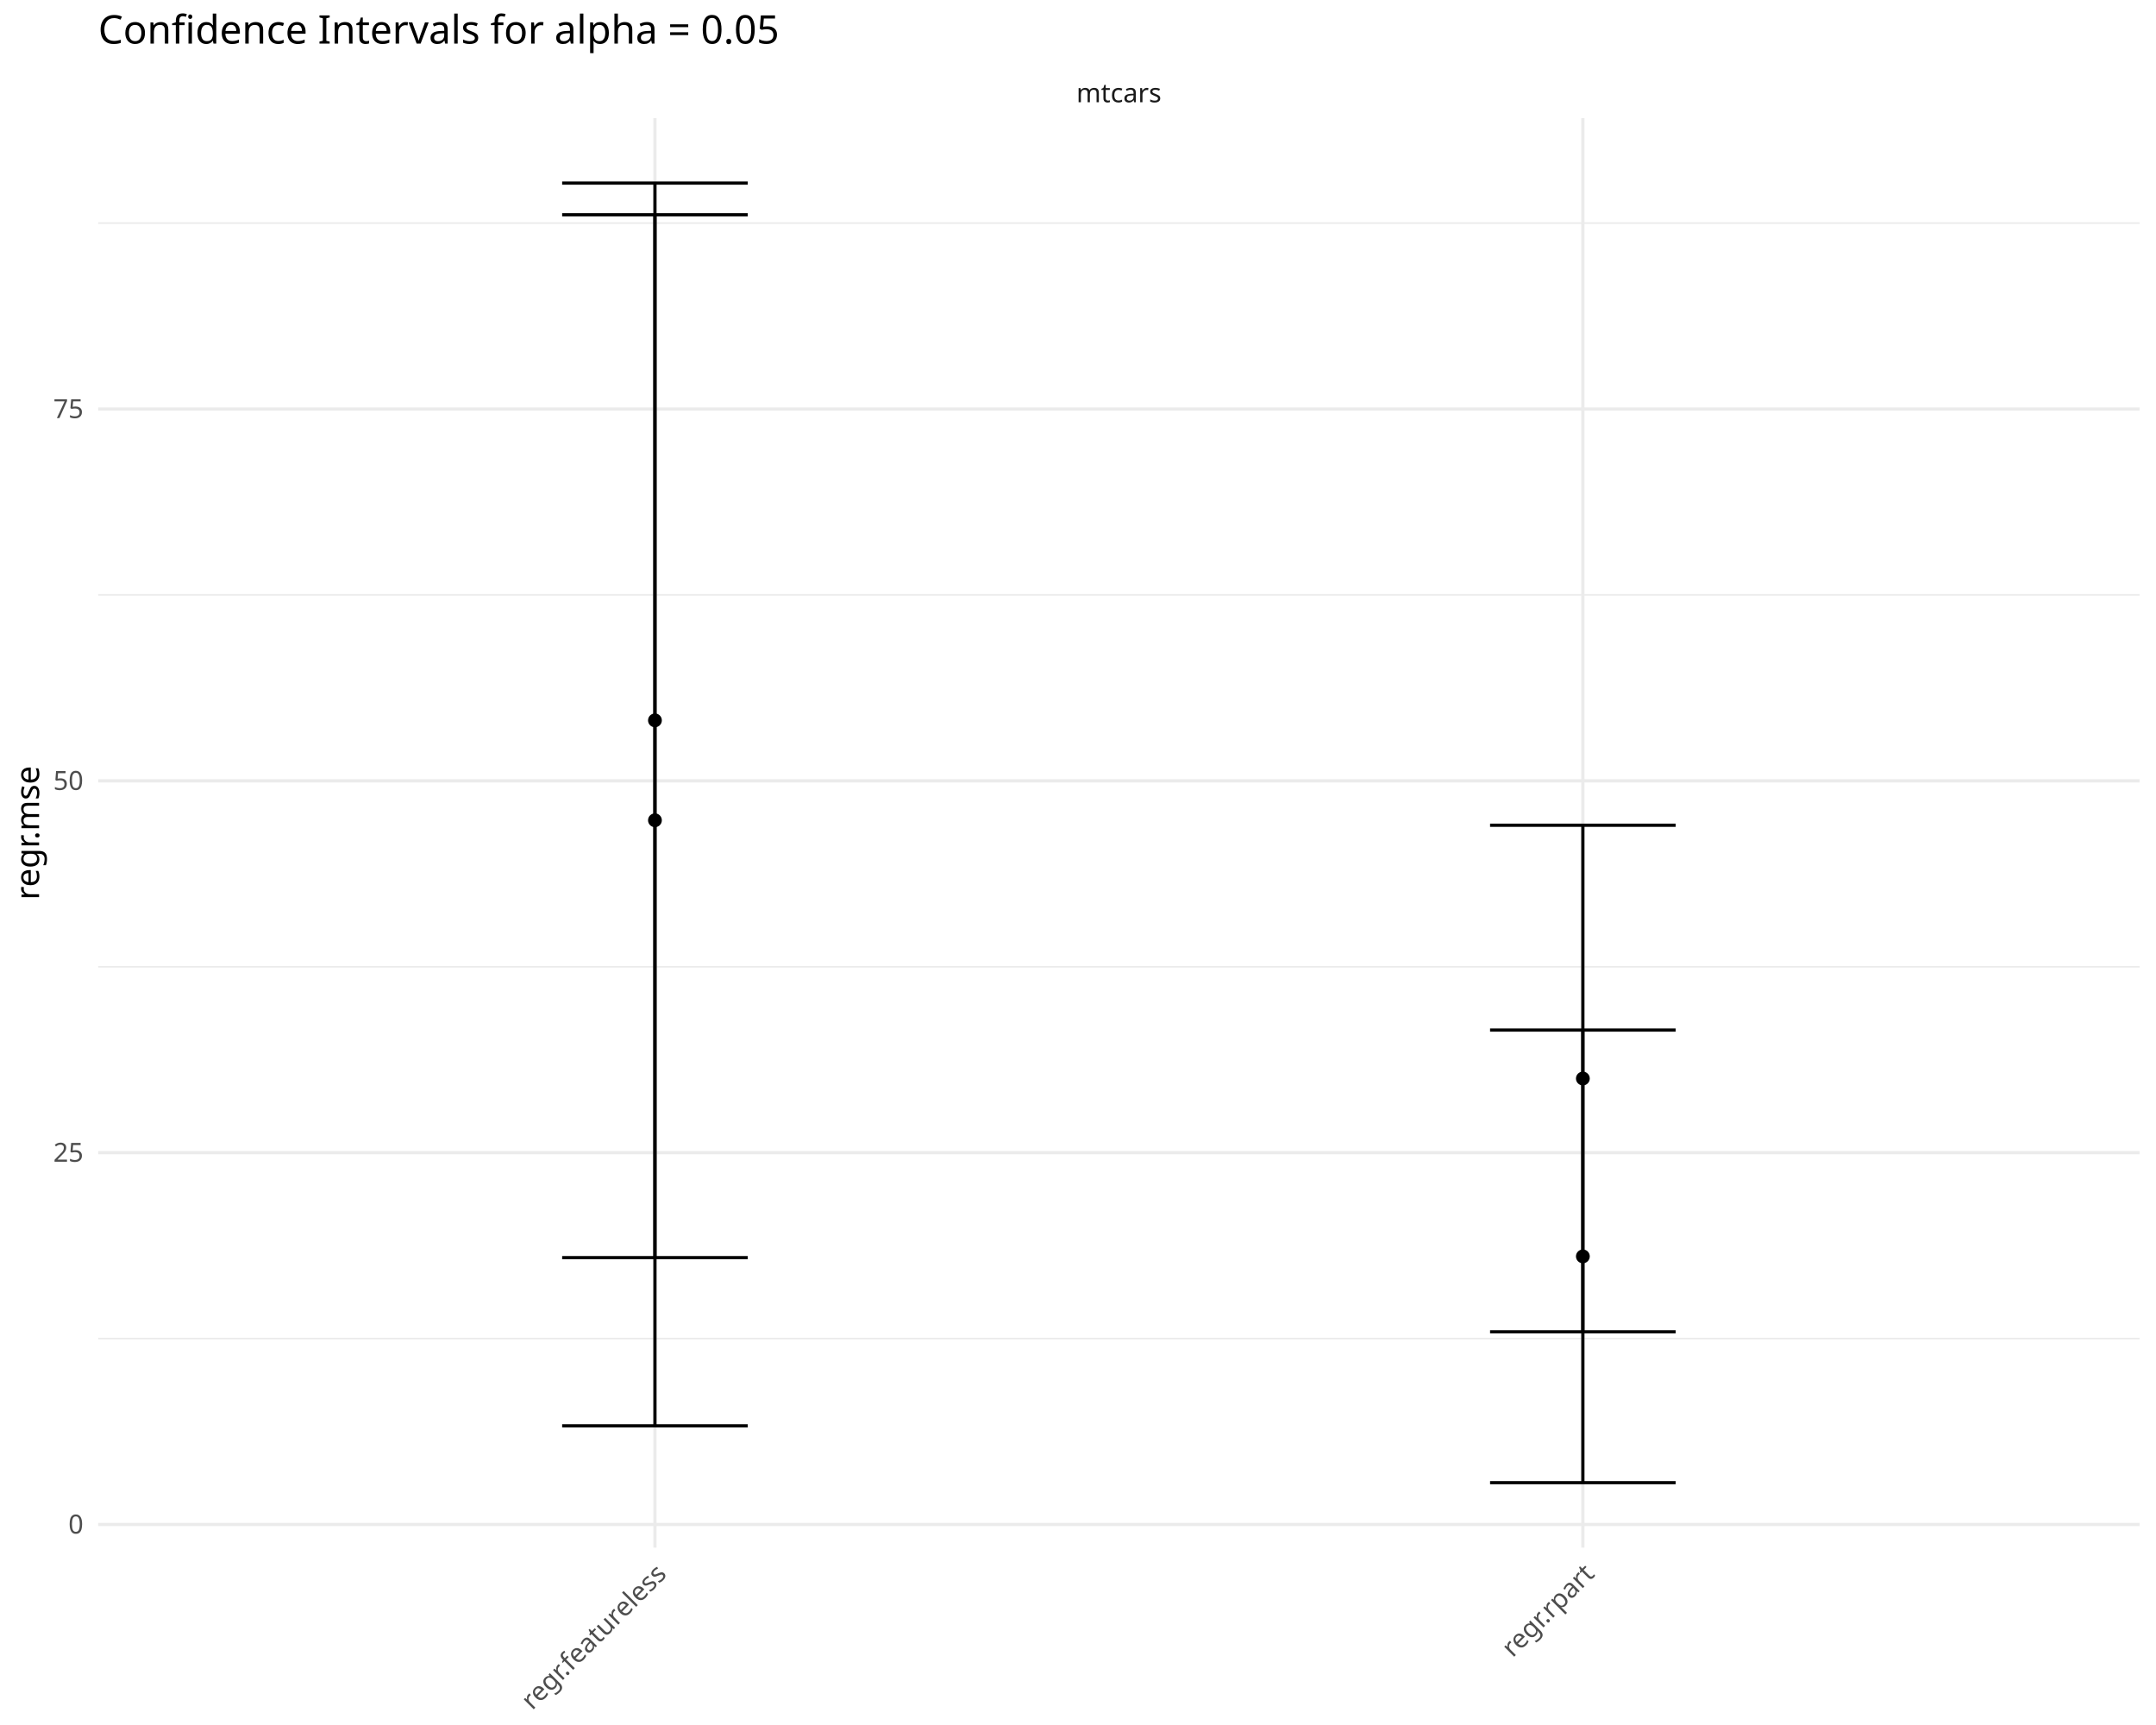
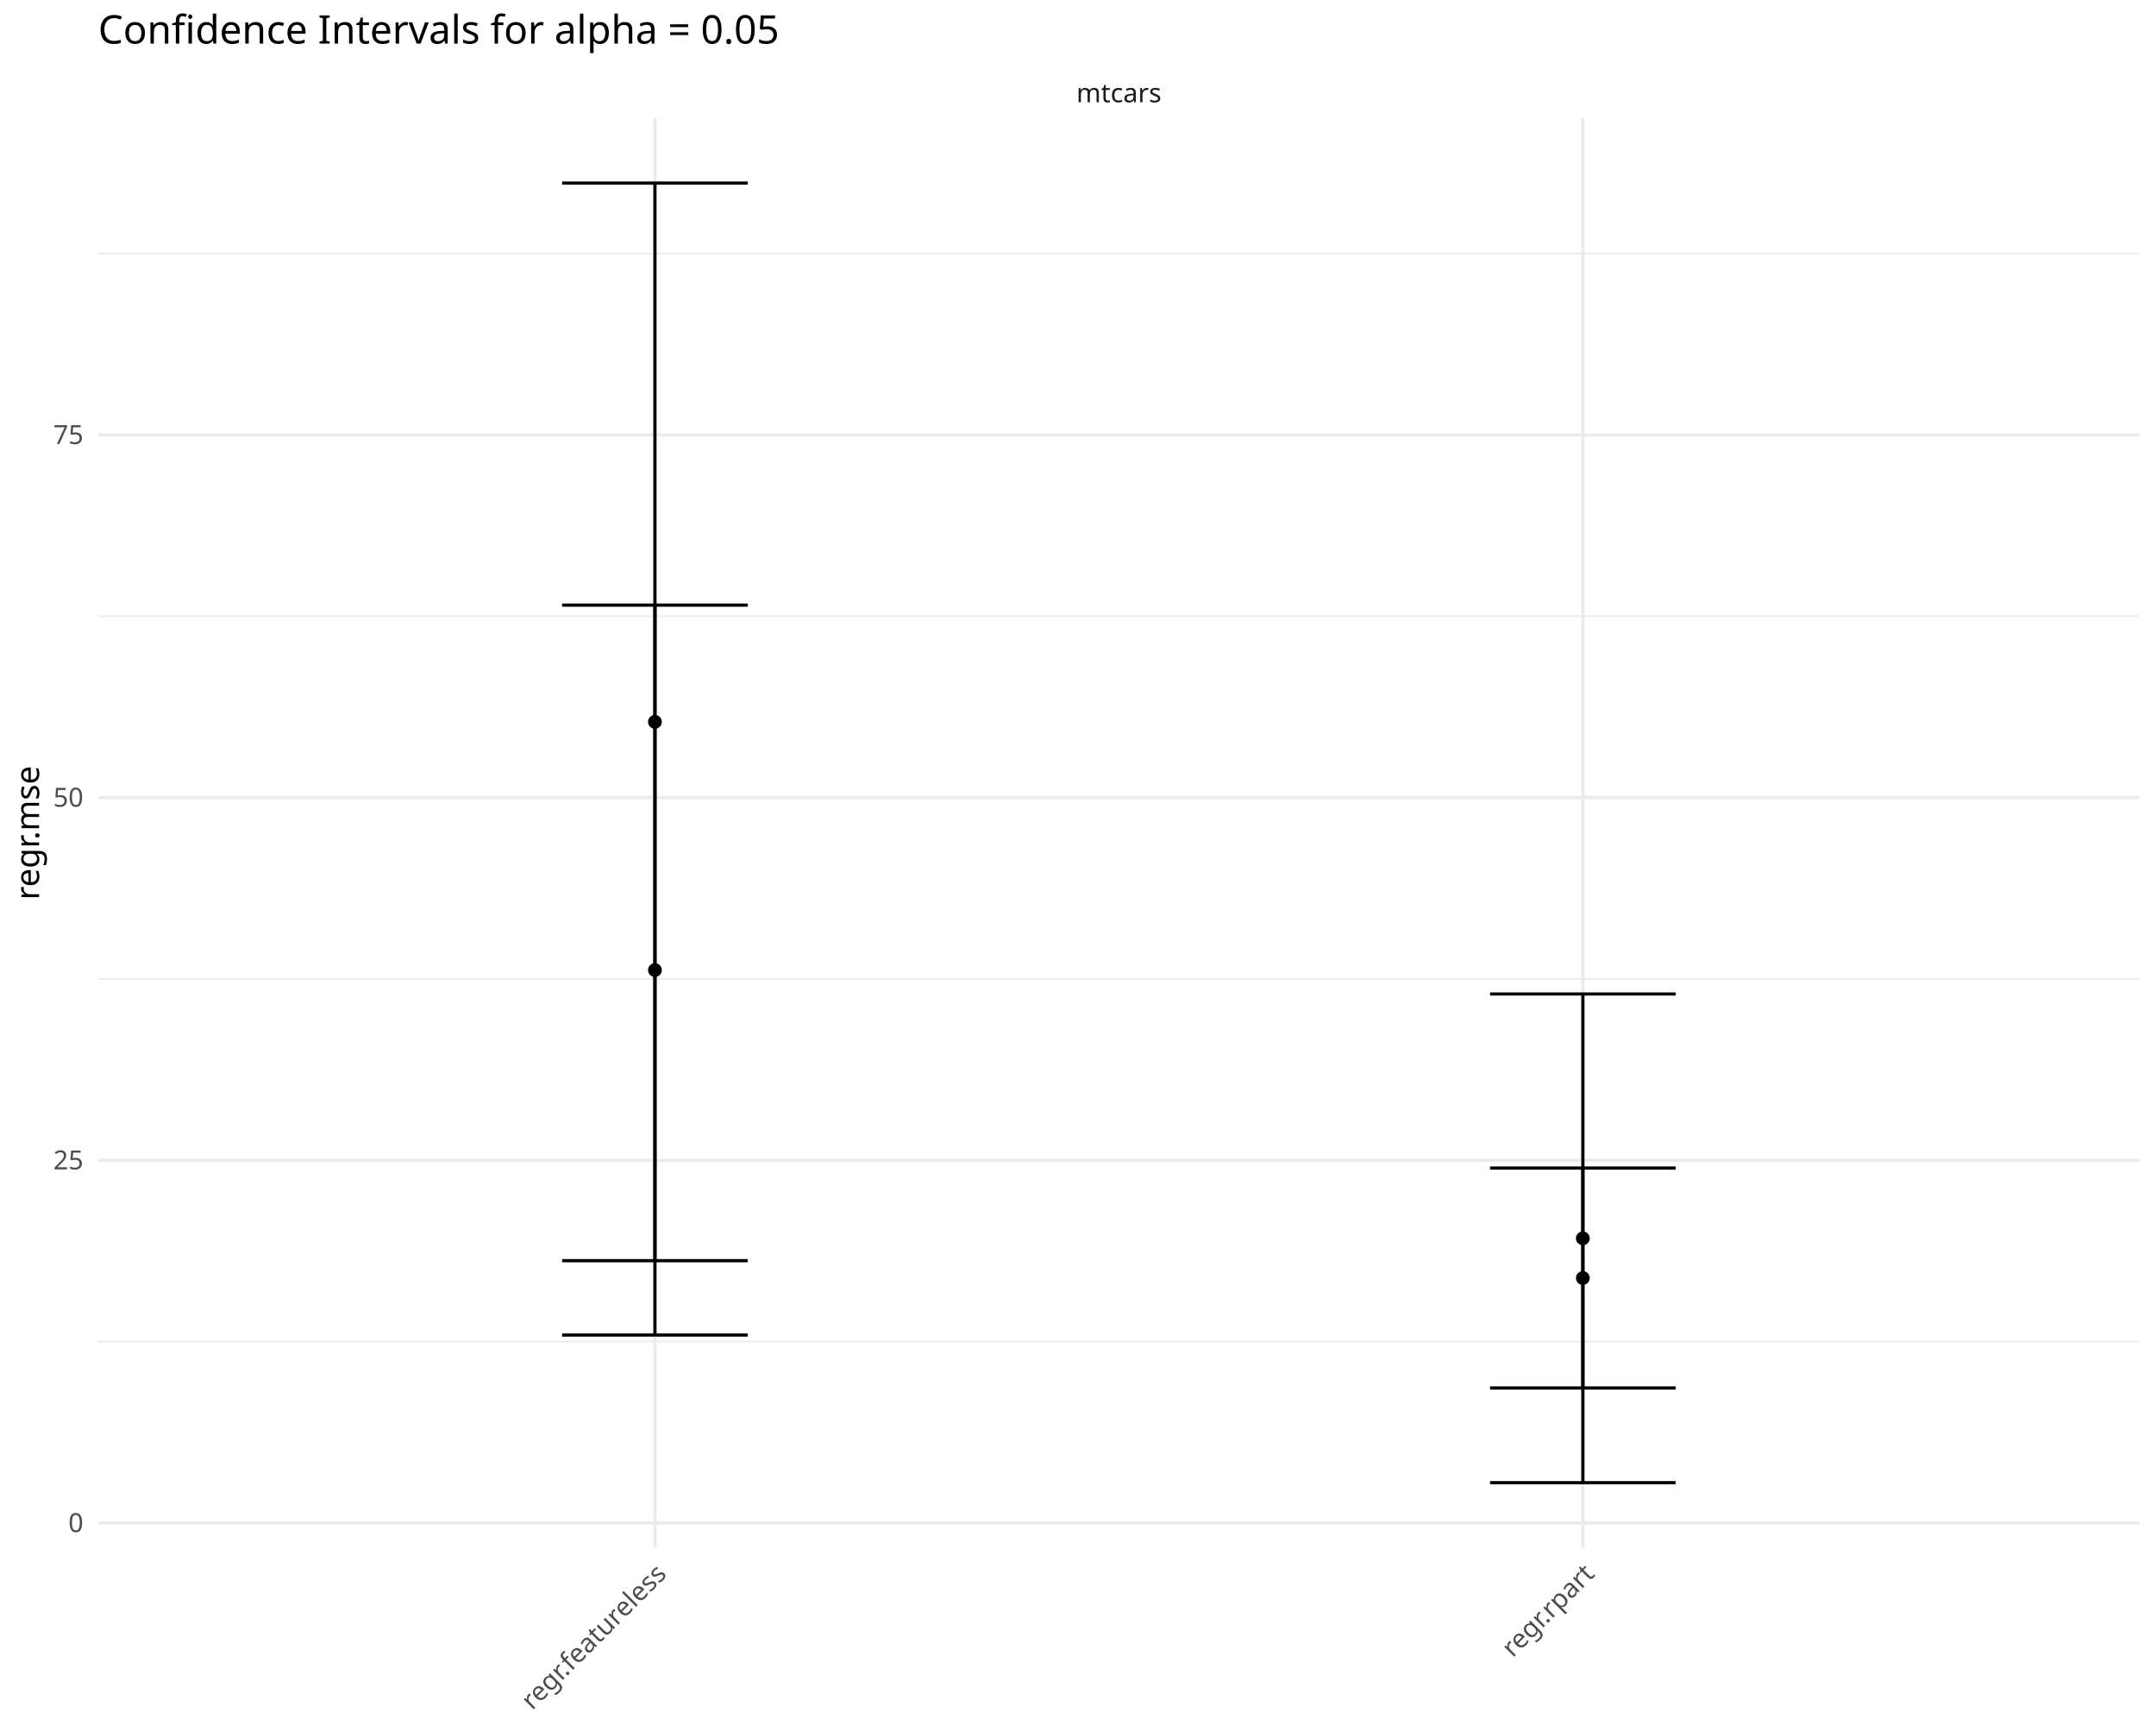
<svg xmlns="http://www.w3.org/2000/svg" class="svglite" data-engine-version="2.0" width="720.00pt" height="576.00pt" viewBox="0 0 720.00 576.00">
  <defs>
    <style type="text/css">
    .svglite line, .svglite polyline, .svglite polygon, .svglite path, .svglite rect, .svglite circle {
      fill: none;
      stroke: #000000;
      stroke-linecap: round;
      stroke-linejoin: round;
      stroke-miterlimit: 10.00;
    }
  </style>
  </defs>
  <rect width="100%" height="100%" style="stroke: none; fill: #FFFFFF;" />
  <defs>
    <clipPath id="cpMC4wMHw3MjAuMDB8MC4wMHw1NzYuMDA=">
      <rect x="0.00" y="0.00" width="720.00" height="576.00" />
    </clipPath>
  </defs>
  <g clip-path="url(#cpMC4wMHw3MjAuMDB8MC4wMHw1NzYuMDA=)">
    <rect x="0.00" y="0.00" width="720.00" height="576.00" style="stroke-width: 1.07; stroke: none; fill: #FFFFFF;" />
  </g>
  <defs>
    <clipPath id="cpMzIuNzl8NzE0LjUyfDM5LjQzfDUxNi43OA==">
      <rect x="32.79" y="39.43" width="681.73" height="477.34" />
    </clipPath>
  </defs>
  <g clip-path="url(#cpMzIuNzl8NzE0LjUyfDM5LjQzfDUxNi43OA==)">
-     <polyline points="32.79,446.97 714.52,446.97 " style="stroke-width: 0.53; stroke: #EBEBEB; stroke-linecap: butt;" />
-     <polyline points="32.79,322.81 714.52,322.81 " style="stroke-width: 0.53; stroke: #EBEBEB; stroke-linecap: butt;" />
-     <polyline points="32.79,198.65 714.52,198.65 " style="stroke-width: 0.53; stroke: #EBEBEB; stroke-linecap: butt;" />
-     <polyline points="32.79,74.50 714.52,74.50 " style="stroke-width: 0.53; stroke: #EBEBEB; stroke-linecap: butt;" />
-     <polyline points="32.79,509.04 714.52,509.04 " style="stroke-width: 1.07; stroke: #EBEBEB; stroke-linecap: butt;" />
-     <polyline points="32.79,384.89 714.52,384.89 " style="stroke-width: 1.07; stroke: #EBEBEB; stroke-linecap: butt;" />
-     <polyline points="32.79,260.73 714.52,260.73 " style="stroke-width: 1.07; stroke: #EBEBEB; stroke-linecap: butt;" />
-     <polyline points="32.79,136.58 714.52,136.58 " style="stroke-width: 1.07; stroke: #EBEBEB; stroke-linecap: butt;" />
+     <polyline points="32.79,448.00 714.52,448.00 " style="stroke-width: 0.53; stroke: #EBEBEB; stroke-linecap: butt;" />
+     <polyline points="32.79,326.89 714.52,326.89 " style="stroke-width: 0.53; stroke: #EBEBEB; stroke-linecap: butt;" />
+     <polyline points="32.79,205.77 714.52,205.77 " style="stroke-width: 0.53; stroke: #EBEBEB; stroke-linecap: butt;" />
+     <polyline points="32.79,84.66 714.52,84.66 " style="stroke-width: 0.53; stroke: #EBEBEB; stroke-linecap: butt;" />
+     <polyline points="32.79,508.55 714.52,508.55 " style="stroke-width: 1.07; stroke: #EBEBEB; stroke-linecap: butt;" />
+     <polyline points="32.79,387.44 714.52,387.44 " style="stroke-width: 1.07; stroke: #EBEBEB; stroke-linecap: butt;" />
+     <polyline points="32.79,266.33 714.52,266.33 " style="stroke-width: 1.07; stroke: #EBEBEB; stroke-linecap: butt;" />
+     <polyline points="32.79,145.22 714.52,145.22 " style="stroke-width: 1.07; stroke: #EBEBEB; stroke-linecap: butt;" />
    <polyline points="218.72,516.78 218.72,39.43 " style="stroke-width: 1.07; stroke: #EBEBEB; stroke-linecap: butt;" />
    <polyline points="528.60,516.78 528.60,39.43 " style="stroke-width: 1.07; stroke: #EBEBEB; stroke-linecap: butt;" />
-     <circle cx="218.72" cy="240.54" r="1.95" style="stroke-width: 0.71; fill: #000000;" />
-     <circle cx="528.60" cy="360.13" r="1.95" style="stroke-width: 0.71; fill: #000000;" />
-     <circle cx="218.72" cy="273.90" r="1.95" style="stroke-width: 0.71; fill: #000000;" />
-     <circle cx="528.60" cy="419.52" r="1.95" style="stroke-width: 0.71; fill: #000000;" />
+     <circle cx="218.72" cy="241.04" r="1.95" style="stroke-width: 0.71; fill: #000000;" />
+     <circle cx="528.60" cy="413.49" r="1.95" style="stroke-width: 0.71; fill: #000000;" />
+     <circle cx="218.72" cy="323.92" r="1.95" style="stroke-width: 0.71; fill: #000000;" />
+     <circle cx="528.60" cy="426.75" r="1.95" style="stroke-width: 0.71; fill: #000000;" />
    <polyline points="187.73,61.13 249.71,61.13 " style="stroke-width: 1.07; stroke-linecap: butt;" />
-     <polyline points="218.72,61.13 218.72,419.94 " style="stroke-width: 1.07; stroke-linecap: butt;" />
-     <polyline points="187.73,419.94 249.71,419.94 " style="stroke-width: 1.07; stroke-linecap: butt;" />
-     <polyline points="497.61,275.56 559.58,275.56 " style="stroke-width: 1.07; stroke-linecap: butt;" />
-     <polyline points="528.60,275.56 528.60,444.70 " style="stroke-width: 1.07; stroke-linecap: butt;" />
-     <polyline points="497.61,444.70 559.58,444.70 " style="stroke-width: 1.07; stroke-linecap: butt;" />
-     <polyline points="187.73,71.71 249.71,71.71 " style="stroke-width: 1.07; stroke-linecap: butt;" />
-     <polyline points="218.72,71.71 218.72,476.10 " style="stroke-width: 1.07; stroke-linecap: butt;" />
-     <polyline points="187.73,476.10 249.71,476.10 " style="stroke-width: 1.07; stroke-linecap: butt;" />
-     <polyline points="497.61,343.95 559.58,343.95 " style="stroke-width: 1.07; stroke-linecap: butt;" />
-     <polyline points="528.60,343.95 528.60,495.08 " style="stroke-width: 1.07; stroke-linecap: butt;" />
+     <polyline points="218.72,61.13 218.72,420.96 " style="stroke-width: 1.07; stroke-linecap: butt;" />
+     <polyline points="187.73,420.96 249.71,420.96 " style="stroke-width: 1.07; stroke-linecap: butt;" />
+     <polyline points="497.61,331.90 559.58,331.90 " style="stroke-width: 1.07; stroke-linecap: butt;" />
+     <polyline points="528.60,331.90 528.60,495.08 " style="stroke-width: 1.07; stroke-linecap: butt;" />
    <polyline points="497.61,495.08 559.58,495.08 " style="stroke-width: 1.07; stroke-linecap: butt;" />
+     <polyline points="187.73,202.06 249.71,202.06 " style="stroke-width: 1.07; stroke-linecap: butt;" />
+     <polyline points="218.72,202.06 218.72,445.79 " style="stroke-width: 1.07; stroke-linecap: butt;" />
+     <polyline points="187.73,445.79 249.71,445.79 " style="stroke-width: 1.07; stroke-linecap: butt;" />
+     <polyline points="497.61,390.03 559.58,390.03 " style="stroke-width: 1.07; stroke-linecap: butt;" />
+     <polyline points="528.60,390.03 528.60,463.47 " style="stroke-width: 1.07; stroke-linecap: butt;" />
+     <polyline points="497.61,463.47 559.58,463.47 " style="stroke-width: 1.07; stroke-linecap: butt;" />
  </g>
  <g clip-path="url(#cpMC4wMHw3MjAuMDB8MC4wMHw1NzYuMDA=)">
</g>
  <defs>
    <clipPath id="cpMzIuNzl8NzE0LjUyfDIyLjc4fDM5LjQz">
      <rect x="32.79" y="22.78" width="681.73" height="16.65" />
    </clipPath>
  </defs>
  <g clip-path="url(#cpMzIuNzl8NzE0LjUyfDIyLjc4fDM5LjQz)">
    <text x="373.66" y="34.14" text-anchor="middle" style="font-size: 8.80px; fill: #1A1A1A; font-family: sans;" textLength="26.41px" lengthAdjust="spacingAndGlyphs">mtcars</text>
  </g>
  <g clip-path="url(#cpMC4wMHw3MjAuMDB8MC4wMHw1NzYuMDA=)">
    <text transform="translate(223.00,525.99) rotate(-45)" text-anchor="end" style="font-size: 8.80px; fill: #4D4D4D; font-family: sans;" textLength="61.15px" lengthAdjust="spacingAndGlyphs">regr.featureless</text>
    <text transform="translate(532.88,525.99) rotate(-45)" text-anchor="end" style="font-size: 8.80px; fill: #4D4D4D; font-family: sans;" textLength="36.19px" lengthAdjust="spacingAndGlyphs">regr.rpart</text>
-     <text x="27.86" y="512.07" text-anchor="end" style="font-size: 8.80px; fill: #4D4D4D; font-family: sans;" textLength="4.89px" lengthAdjust="spacingAndGlyphs">0</text>
-     <text x="27.86" y="387.92" text-anchor="end" style="font-size: 8.80px; fill: #4D4D4D; font-family: sans;" textLength="9.79px" lengthAdjust="spacingAndGlyphs">25</text>
-     <text x="27.86" y="263.76" text-anchor="end" style="font-size: 8.80px; fill: #4D4D4D; font-family: sans;" textLength="9.79px" lengthAdjust="spacingAndGlyphs">50</text>
-     <text x="27.86" y="139.60" text-anchor="end" style="font-size: 8.80px; fill: #4D4D4D; font-family: sans;" textLength="9.79px" lengthAdjust="spacingAndGlyphs">75</text>
+     <text x="27.86" y="511.58" text-anchor="end" style="font-size: 8.80px; fill: #4D4D4D; font-family: sans;" textLength="4.89px" lengthAdjust="spacingAndGlyphs">0</text>
+     <text x="27.86" y="390.47" text-anchor="end" style="font-size: 8.80px; fill: #4D4D4D; font-family: sans;" textLength="9.79px" lengthAdjust="spacingAndGlyphs">25</text>
+     <text x="27.86" y="269.36" text-anchor="end" style="font-size: 8.80px; fill: #4D4D4D; font-family: sans;" textLength="9.79px" lengthAdjust="spacingAndGlyphs">50</text>
+     <text x="27.86" y="148.25" text-anchor="end" style="font-size: 8.80px; fill: #4D4D4D; font-family: sans;" textLength="9.79px" lengthAdjust="spacingAndGlyphs">75</text>
    <text transform="translate(13.05,278.11) rotate(-90)" text-anchor="middle" style="font-size: 11.00px; font-family: sans;" textLength="43.41px" lengthAdjust="spacingAndGlyphs">regr.mse</text>
    <text x="32.79" y="14.56" style="font-size: 13.20px; font-family: sans;" textLength="216.13px" lengthAdjust="spacingAndGlyphs">Confidence Intervals for alpha = 0.05</text>
  </g>
</svg>
